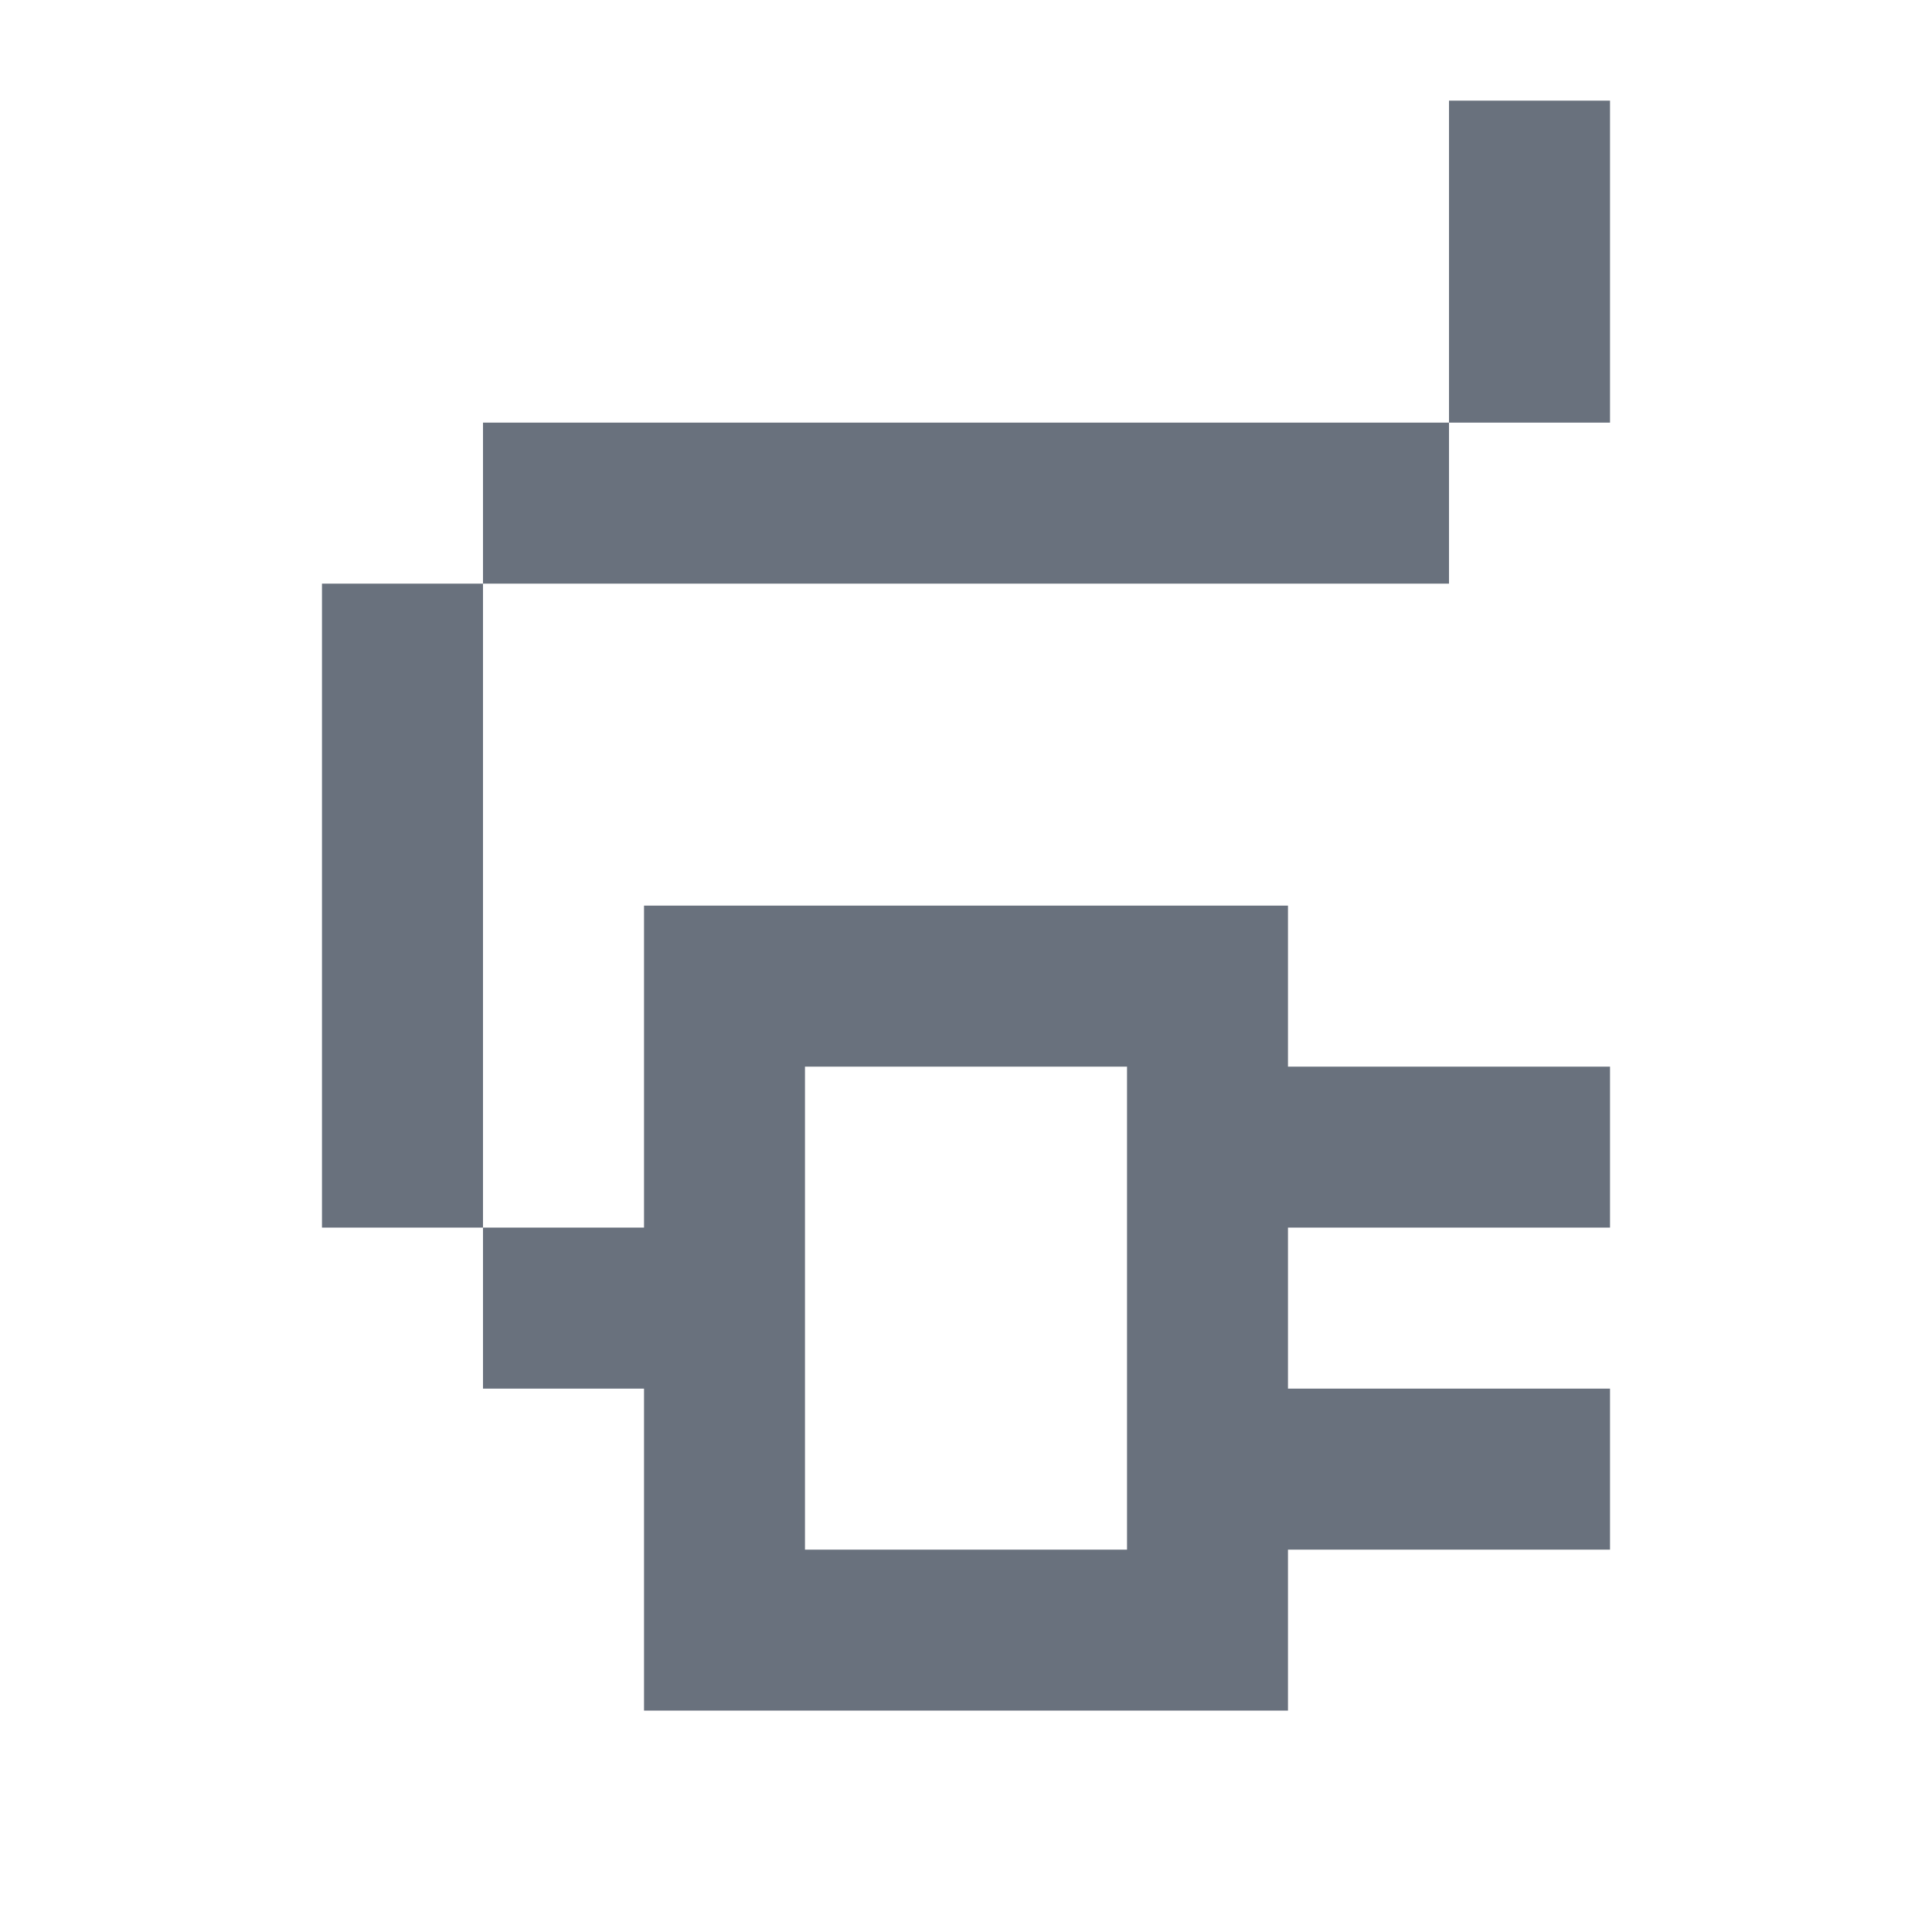
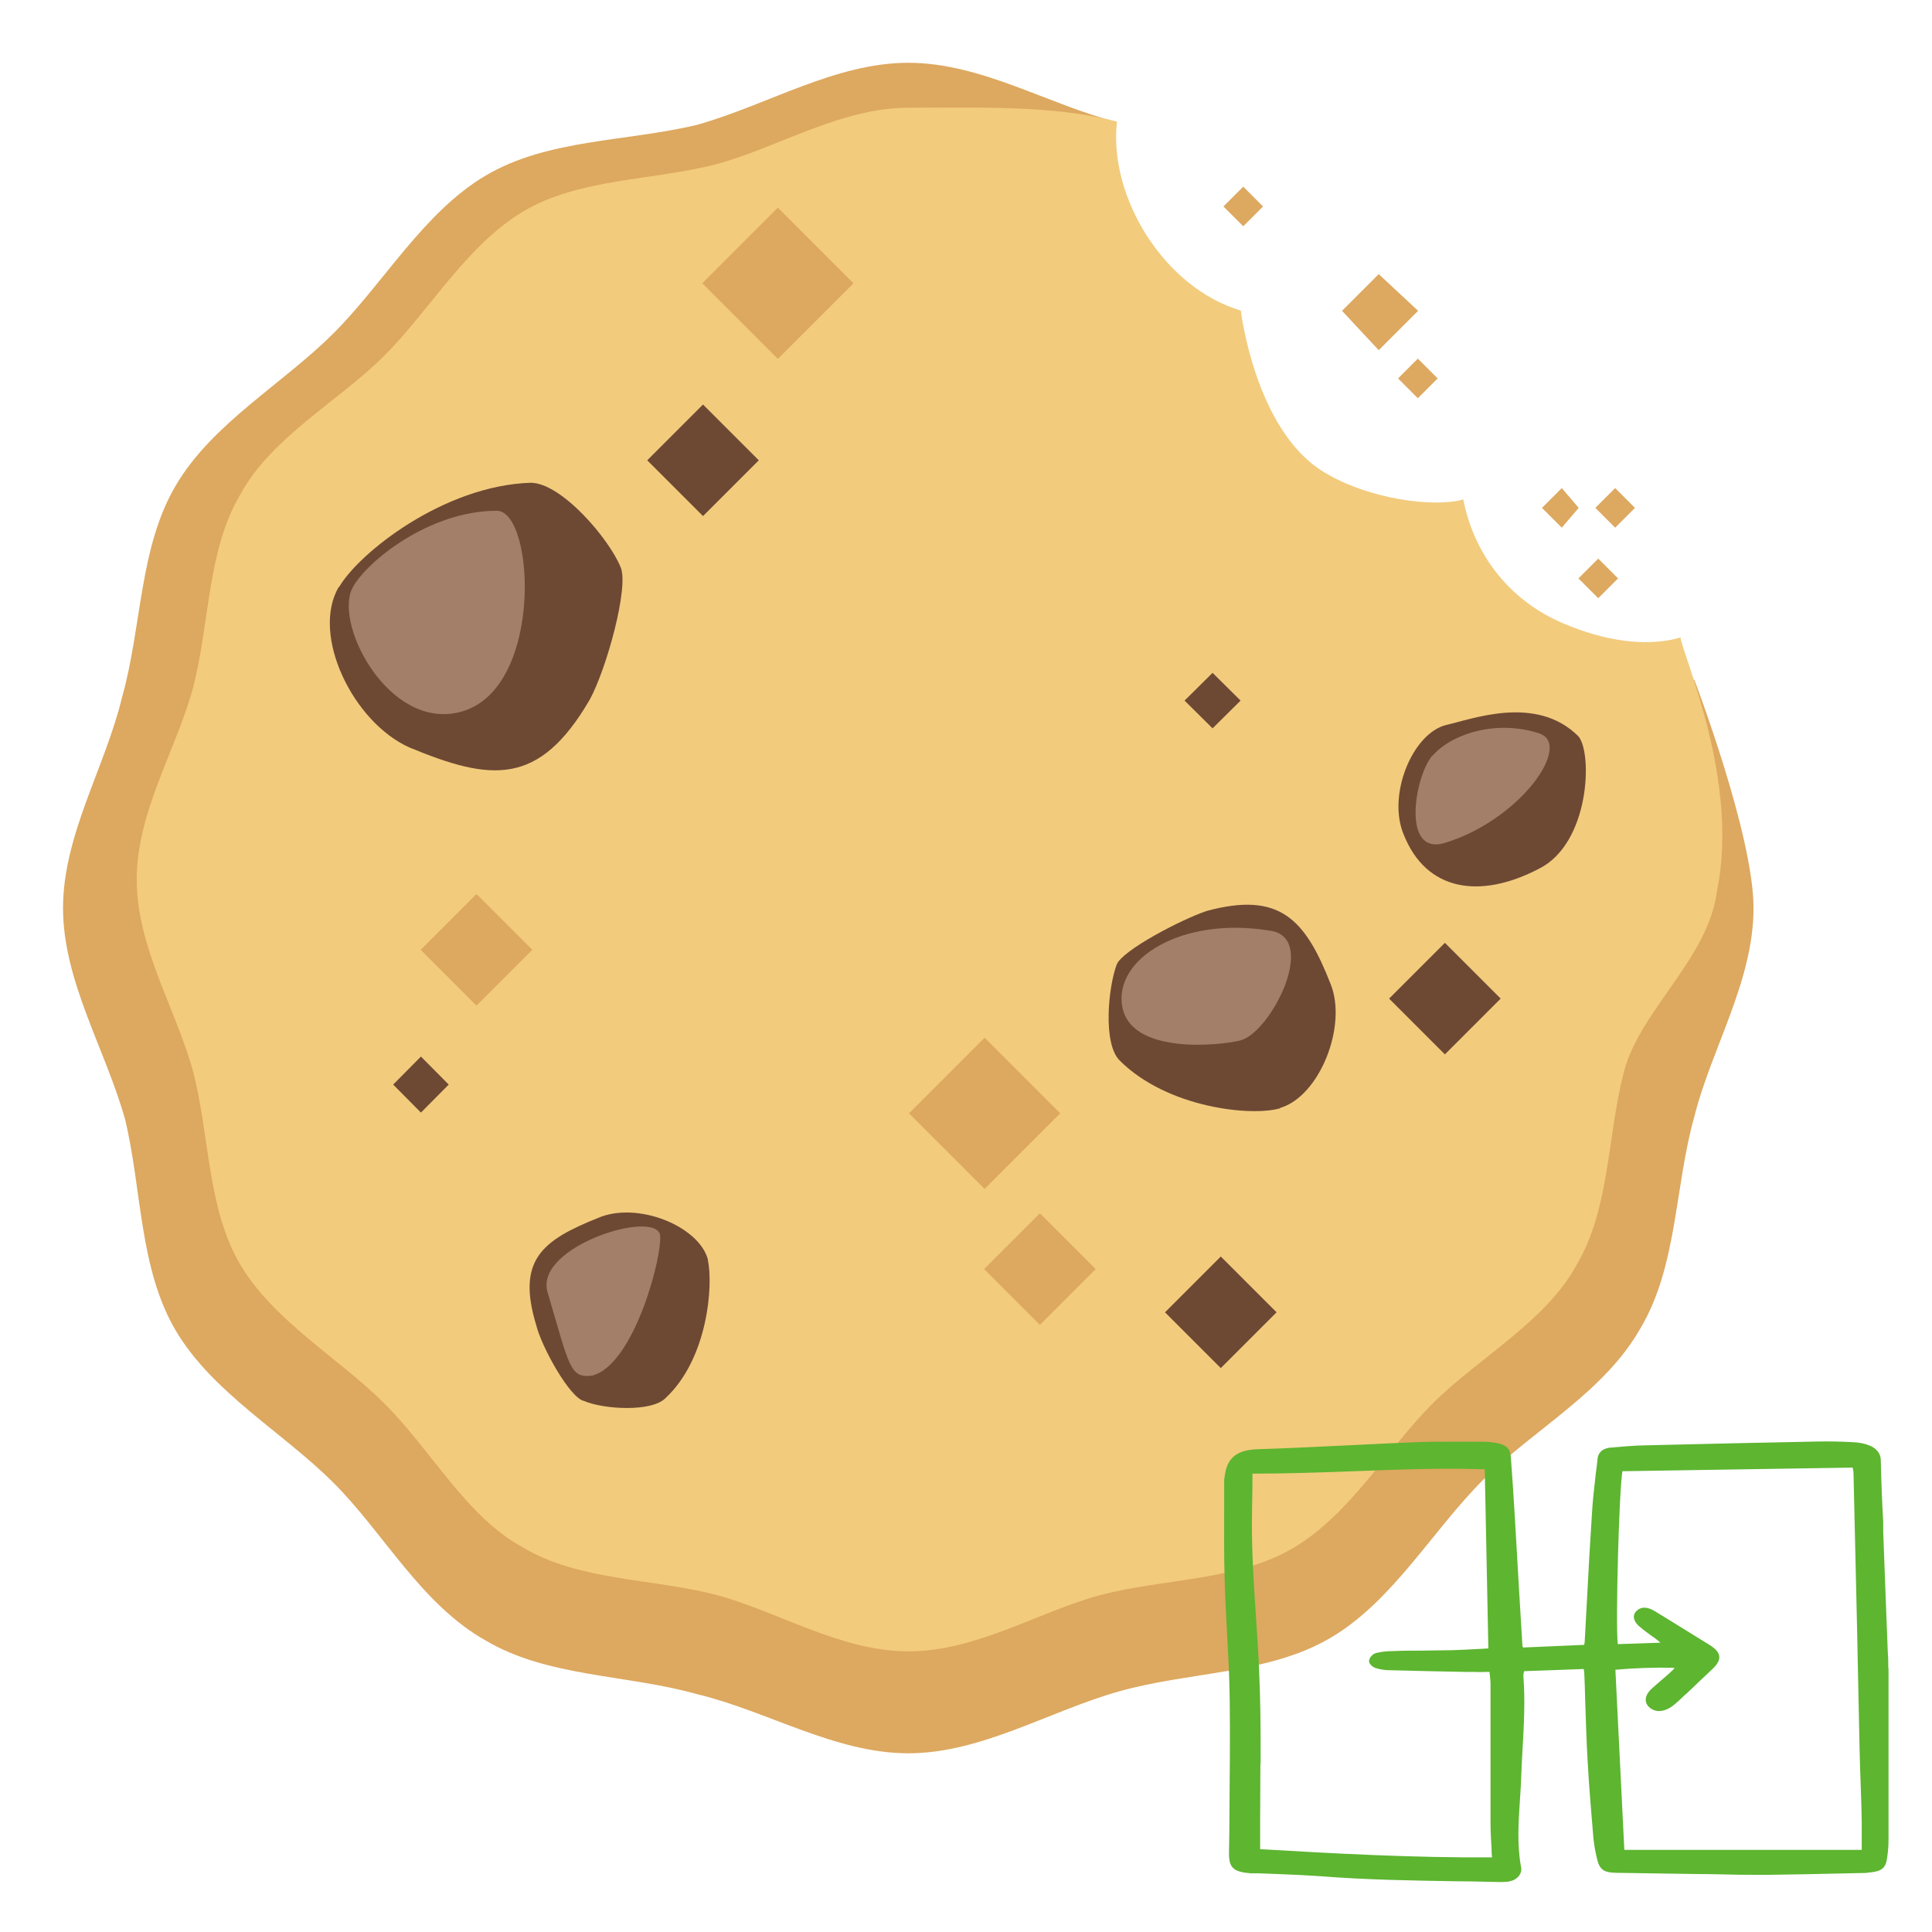
- <svg xmlns="http://www.w3.org/2000/svg" width="32" height="32" viewBox="0 0 32 32" fill="none">
-   <path d="M26.667 1.667H24V7H8V9.667H5.333V20.333H8V23H10.667V28.333H21.333V25.667H26.667V23H21.333V20.333H26.667V17.667H21.333V15H10.667V20.333H8V9.667H24V7H26.667V1.667ZM18.667 25.667H13.333V17.667H18.667V25.667Z" fill="#69717d" />
+ <svg xmlns="http://www.w3.org/2000/svg" version="1.1" viewBox="0 0 800 800">
+   <defs>
+     <style>
+       .cls-1 {
+         fill: #dda85f;
+       }
+ 
+       .cls-2 {
+         fill: #5db530;
+       }
+ 
+       .cls-3 {
+         fill: #f2cb7d;
+       }
+ 
+       .cls-4 {
+         fill: #a37f6a;
+       }
+ 
+       .cls-5 {
+         fill: #6d4934;
+       }
+     </style>
+   </defs>
+   <g>
+     <g>
+       <g>
+         <path class="cls-1" d="M433.2,267.5l29.2-217c-28-7-56-24.5-86.3-24.5s-58.3,17.5-87.5,25.7c-29.2,7-61.8,5.8-87.5,21s-42,44.3-63,65.3-50.2,37.3-65.3,63c-15.2,25.7-14,58.3-22.2,87.5-7,29.2-24.5,57.2-24.5,87.5s17.5,58.3,25.7,87.5c7,29.2,5.8,61.8,21,87.5,15.2,25.7,44.3,42,65.3,63s36.2,50.2,63,65.3c25.7,15.2,58.3,14,87.5,22.2,29.2,7,57.2,24.5,87.5,24.5s58.3-17.5,87.5-25.7,61.8-7,87.5-22.2,42-44.3,63-65.3,50.2-36.2,65.3-63c15.2-25.7,14-58.3,22.2-87.5,7-28,24.5-56,24.5-86.3s-24.5-94.5-24.5-94.5l-268.3-14" />
+         <path class="cls-3" d="M695.7,264c-11.7,3.5-28,2.3-45.5-4.7-24.5-9.3-39.7-29.2-44.3-52.5-11.7,3.5-39.7,0-58.3-11.7-28-17.5-33.8-66.5-33.8-66.5-31.5-9.3-54.8-46.7-51.3-78.2-25.7-7-58.3-5.8-86.3-5.8s-53.7,16.3-79.3,23.3c-26.8,7-57.2,5.8-80.5,19.8s-38.5,40.8-57.2,59.5-46.7,33.8-59.5,57.2c-14,23.3-12.8,53.7-19.8,80.5-7,25.7-23.3,51.3-23.3,79.3s16.3,53.7,23.3,79.3c7,26.8,5.8,57.2,19.8,80.5s40.8,38.5,59.5,57.2c19.8,19.8,33.8,46.7,57.2,59.5,23.3,14,53.7,12.8,80.5,19.8,25.7,7,51.3,23.3,79.3,23.3s53.7-16.3,79.3-23.3c26.8-7,57.2-5.8,80.5-19.8s38.5-40.8,57.2-59.5,46.7-33.8,59.5-57.2c14-23.3,12.8-53.7,19.8-80.5,7-25.7,35-46.7,38.5-74.7,9.3-45.5-14-96.8-15.2-105" />
+         <g>
+           <path class="cls-1" d="M587.2,128.7l-16.3,16.3-15.2-16.3,15.2-15.2,16.3,15.2Z" />
+           <path class="cls-1" d="M653.7,210.3l-7,8.2-8.2-8.2,8.2-8.2,7,8.2Z" />
+           <path class="cls-1" d="M595.3,156.7l-8.2,8.2-8.2-8.2,8.2-8.2,8.2,8.2Z" />
+           <path class="cls-1" d="M523,85.5l-8.2,8.2-8.2-8.2,8.2-8.2,8.2,8.2Z" />
+           <path class="cls-1" d="M670,239.5l-8.2,8.2-8.2-8.2,8.2-8.2,8.2,8.2Z" />
+           <path class="cls-1" d="M677,210.3l-8.2,8.2-8.2-8.2,8.2-8.2,8.2,8.2Z" />
+         </g>
+         <path class="cls-5" d="M140.3,243c-11.7,19.8,5.8,56,29.2,66.5,33.8,14,53.7,16.3,74.7-19.8,7-12.8,16.3-46.7,12.8-54.8-4.7-11.7-24.5-35-37.3-35-36.2,1.2-71.2,29.2-79.3,43.2" />
+         <path class="cls-4" d="M146.2,243c-8.2,14,12.8,56,40.8,52.5,38.5-4.7,35-84,18.7-84-28,0-53.7,21-59.5,31.5" />
+         <path class="cls-5" d="M530,458.8c16.3-4.7,28-33.8,21-51.3-10.5-26.8-21-38.5-51.3-30.3-10.5,3.5-35,16.3-37.3,22.2-3.5,9.3-5.8,32.7,1.2,39.7,19.8,19.8,54.8,23.3,66.5,19.8" />
+         <path class="cls-4" d="M513.7,430.8c12.8-3.5,32.7-43.2,11.7-45.5-36.2-5.8-64.2,11.7-60.7,31.5s39.7,16.3,49,14" />
+         <path class="cls-5" d="M293.2,521.8c-3.5-14-29.2-24.5-45.5-17.5-23.3,9.3-33.8,17.5-25.7,44.3,2.3,9.3,14,30.3,19.8,31.5,8.2,3.5,28,4.7,33.8-1.2,17.5-16.3,19.8-46.7,17.5-57.2" />
+         <path class="cls-4" d="M273.3,511.3c-2.3-10.5-51.3,4.7-46.7,23.3,9.3,31.5,9.3,36.2,18.7,35,17.5-4.7,29.2-50.2,28-58.3" />
+         <path class="cls-5" d="M598.8,300.2c-14,3.5-24.5,29.2-17.5,45.5,9.3,23.3,31.5,26.8,56,14,21-10.5,22.2-47.8,16.3-54.8-17.5-17.5-44.3-7-54.8-4.7" />
+         <path class="cls-4" d="M593,313c-7,8.2-12.8,40.8,4.7,36.2,31.5-9.3,53.7-40.8,39.7-45.5-17.5-5.8-36.2,0-44.3,9.3" />
+         <path class="cls-5" d="M268,190.6l23.1-23.1,23.1,23.1-23.1,23.1-23.1-23.1Z" />
+         <g>
+           <path class="cls-1" d="M174.2,393.3l23.1-23.1,23.1,23.1-23.1,23.1-23.1-23.1Z" />
+           <path class="cls-1" d="M407.5,525.5l23.1-23.1,23.1,23.1-23.1,23.1-23.1-23.1Z" />
+           <path class="cls-1" d="M376.4,461l31.3-31.3,31.3,31.3-31.3,31.3-31.3-31.3Z" />
+           <path class="cls-1" d="M290.8,117.3l31.3-31.3,31.3,31.3-31.3,31.3-31.3-31.3Z" />
+         </g>
+         <g>
+           <path class="cls-5" d="M482.4,543.4l23.1-23.1,23.1,23.1-23.1,23.1-23.1-23.1h0Z" />
+           <path class="cls-5" d="M575.2,413.5l23.1-23.1,23.1,23.1-23.1,23.1-23.1-23.1Z" />
+           <path class="cls-5" d="M490.5,290.1l11.6-11.5,11.6,11.5-11.6,11.5-11.6-11.5Z" />
+           <path class="cls-5" d="M162.8,449.1l11.5-11.6,11.5,11.6-11.5,11.6-11.5-11.6Z" />
+         </g>
+       </g>
+       <path class="cls-2" d="M781.9,691.2c0-2.3,0-4.7-.2-6.9-.3-6.9-.5-13.7-.8-20.6-.4-9.8-.7-19.6-1.1-29.5v-4c-.5-8.4-.8-17-1-25.5,0-1.2-.3-2.4-1.1-3.5-.8-1.1-1.9-1.9-3.2-2.5-2.1-.9-4.5-1.4-6.9-1.5-4.9-.3-9.9-.4-14.8-.3-24.6.5-48.9,1-72.1,1.6-4.5.1-9,.5-13.4.9h-.3c-3.3.3-5.2,1.9-5.5,4.7-.2,2-.4,4-.7,5.9-.6,5.5-1.3,11.1-1.6,16.7-.8,12.1-1.5,24.5-2.1,36.4-.3,5.5-.6,11-.9,16.5,0,.4-.1.9-.2,1.3,0,0,0,.1,0,.2l-25.4,1.1c0,0,0-.2,0-.2-.1-.2-.2-.4-.2-.6-.5-7.7-.9-15.5-1.4-23.2-.6-9.8-1.1-19.6-1.7-29.3-.6-9.8-1.1-18-1.7-25.6-.3-3.5-1.8-5-6-5.8-1.8-.3-3.6-.5-5.4-.5-2.2,0-4.3,0-6.5,0-6.3,0-12.9-.1-19.3.1-9.5.4-19.2.8-28.5,1.3-12.9.6-26.2,1.3-39.3,1.7-8.1.3-12.1,3.3-13.3,10-.2,1.2-.4,2.3-.4,3.5,0,3.8,0,7.6,0,11.3,0,9.5-.1,19.3.2,28.9.2,7.5.6,15.1,1,22.5.5,9.1,1,18.6,1.1,27.9.2,15,0,30.3-.1,45.1,0,6.1-.1,12.1-.2,18.2,0,5.9,1.8,7.6,9,8.2.7,0,1.3,0,2,0,.4,0,.8,0,1.2,0,2.7.1,5.3.2,8,.3,5.8.2,11.8.5,17.7.9,18.8,1.5,38,1.8,56.6,2.1,5.7,0,11.4.2,17,.3.4,0,.7,0,1.1,0,.7,0,1.5,0,2.2-.1,1,0,1.9-.3,2.8-.6.9-.4,1.6-.9,2.2-1.5.5-.6.9-1.3,1.1-2,.2-.7.2-1.5,0-2.2-1.7-9.3-1-18.8-.4-28,.2-3,.4-6,.5-9,.1-3.5.3-7.1.5-10.6.6-10.3,1.2-20.9.4-31.3,0-.6,0-1.1.3-1.7,0-.1,0-.2,0-.3l24.7-.9c0,.1,0,.2,0,.3.1.3.2.7.2,1,.2,4,.3,8,.4,12,.3,8.1.5,16.5,1,24.7.6,11.1,1.6,22.7,2.4,32,.3,3.2.9,6.3,1.7,9.4,1.2,4.2,3.3,4.9,8,5,11.1.2,22.2.3,33.4.5,5.9,0,11.8.2,17.7.3,1.1,0,2.1,0,3.2,0,3.3,0,6.7.1,10,0,9-.1,18.1-.3,26.9-.5l9.3-.2c1.3,0,2.6,0,3.8-.2,5.4-.5,7-1.8,7.6-6,.4-2.6.6-5.2.6-7.8,0-23.6,0-47.5,0-70.7v-.4ZM693.4,690.6c-.3.4-.6.9-1,1.2-1.6,1.5-3.3,3-5,4.4-1.1.9-2.1,1.9-3.2,2.8-3.2,2.8-3.6,5.9-1.2,8,.5.5,1.1.8,1.8,1.1.7.3,1.4.4,2.2.4h0c2,0,4.1-.9,6.1-2.5,1.6-1.3,3.2-2.8,4.6-4.2l.4-.3c2-1.8,3.9-3.7,5.9-5.6,1.7-1.6,3.4-3.2,5.1-4.8,2.1-2,3-3.7,2.8-5.3-.2-1.6-1.4-3-3.9-4.6-6.2-3.8-12.5-7.7-18.6-11.5l-4.1-2.5c-3.1-1.9-5.6-2-7.5-.3-1.9,1.7-1.6,4.1.6,6.2,1.5,1.3,3,2.5,4.7,3.7.4.3.7.5,1.1.8l.6.4c1,.7,1.9,1.4,2.7,2.2l-17.6.6c-1-7.7.5-63.3,1.9-71.6l95.4-1.5v.3c.2.7.3,1.4.3,2.1.5,21.8,1,43.6,1.5,65.4.1,6.5.3,13,.4,19.6.2,9.5.4,18.9.6,28.3.1,5.5.3,11.1.5,16.5.2,4.8.3,9.5.4,14.3,0,2.8,0,5.6,0,8.5,0,1.1,0,2.2,0,3.3h-98.3l-3.7-74.6c8-.7,16.1-1,24.2-.8h0ZM522,730.2v-5.1c0-10.7-.1-21.7-.6-32.6-.3-7.5-.8-15.2-1.3-22.5-.9-13.2-1.8-26.8-1.7-40.2,0-4.5.1-9.1.2-13.8v-5.8c14.3,0,28.5-.5,42.3-1,17.6-.7,35.9-1.4,53.9-.8l1.5,74.2c-1.4,0-2.7.2-4.1.2-3.7.2-7.2.4-10.7.5-4.5.1-9.1.1-13.5.2-3.9,0-7.8,0-11.8.2-2.2,0-4.4.3-6.5.8-.8.3-1.4.7-1.9,1.3-.5.5-.8,1.2-.9,1.9-.2,1.2,1.5,2.6,2.7,3,1.9.6,3.9.9,6,.9,10.4.3,21,.5,31.2.7h4c1.4.1,2.8.1,4.4,0h1.6c0,.4,0,.8.1,1.2.1,1.3.3,2.6.3,3.9,0,7.9,0,15.8,0,23.7,0,11.3,0,22.7,0,34,0,3.3.2,6.6.4,10,0,1.3.1,2.7.2,4-32.7.2-65.3-1.6-96-3.4v-3.5c0-3.3,0-6.7,0-10,0-7.2.1-14.7.1-22.1Z" />
+     </g>
+   </g>
</svg>
